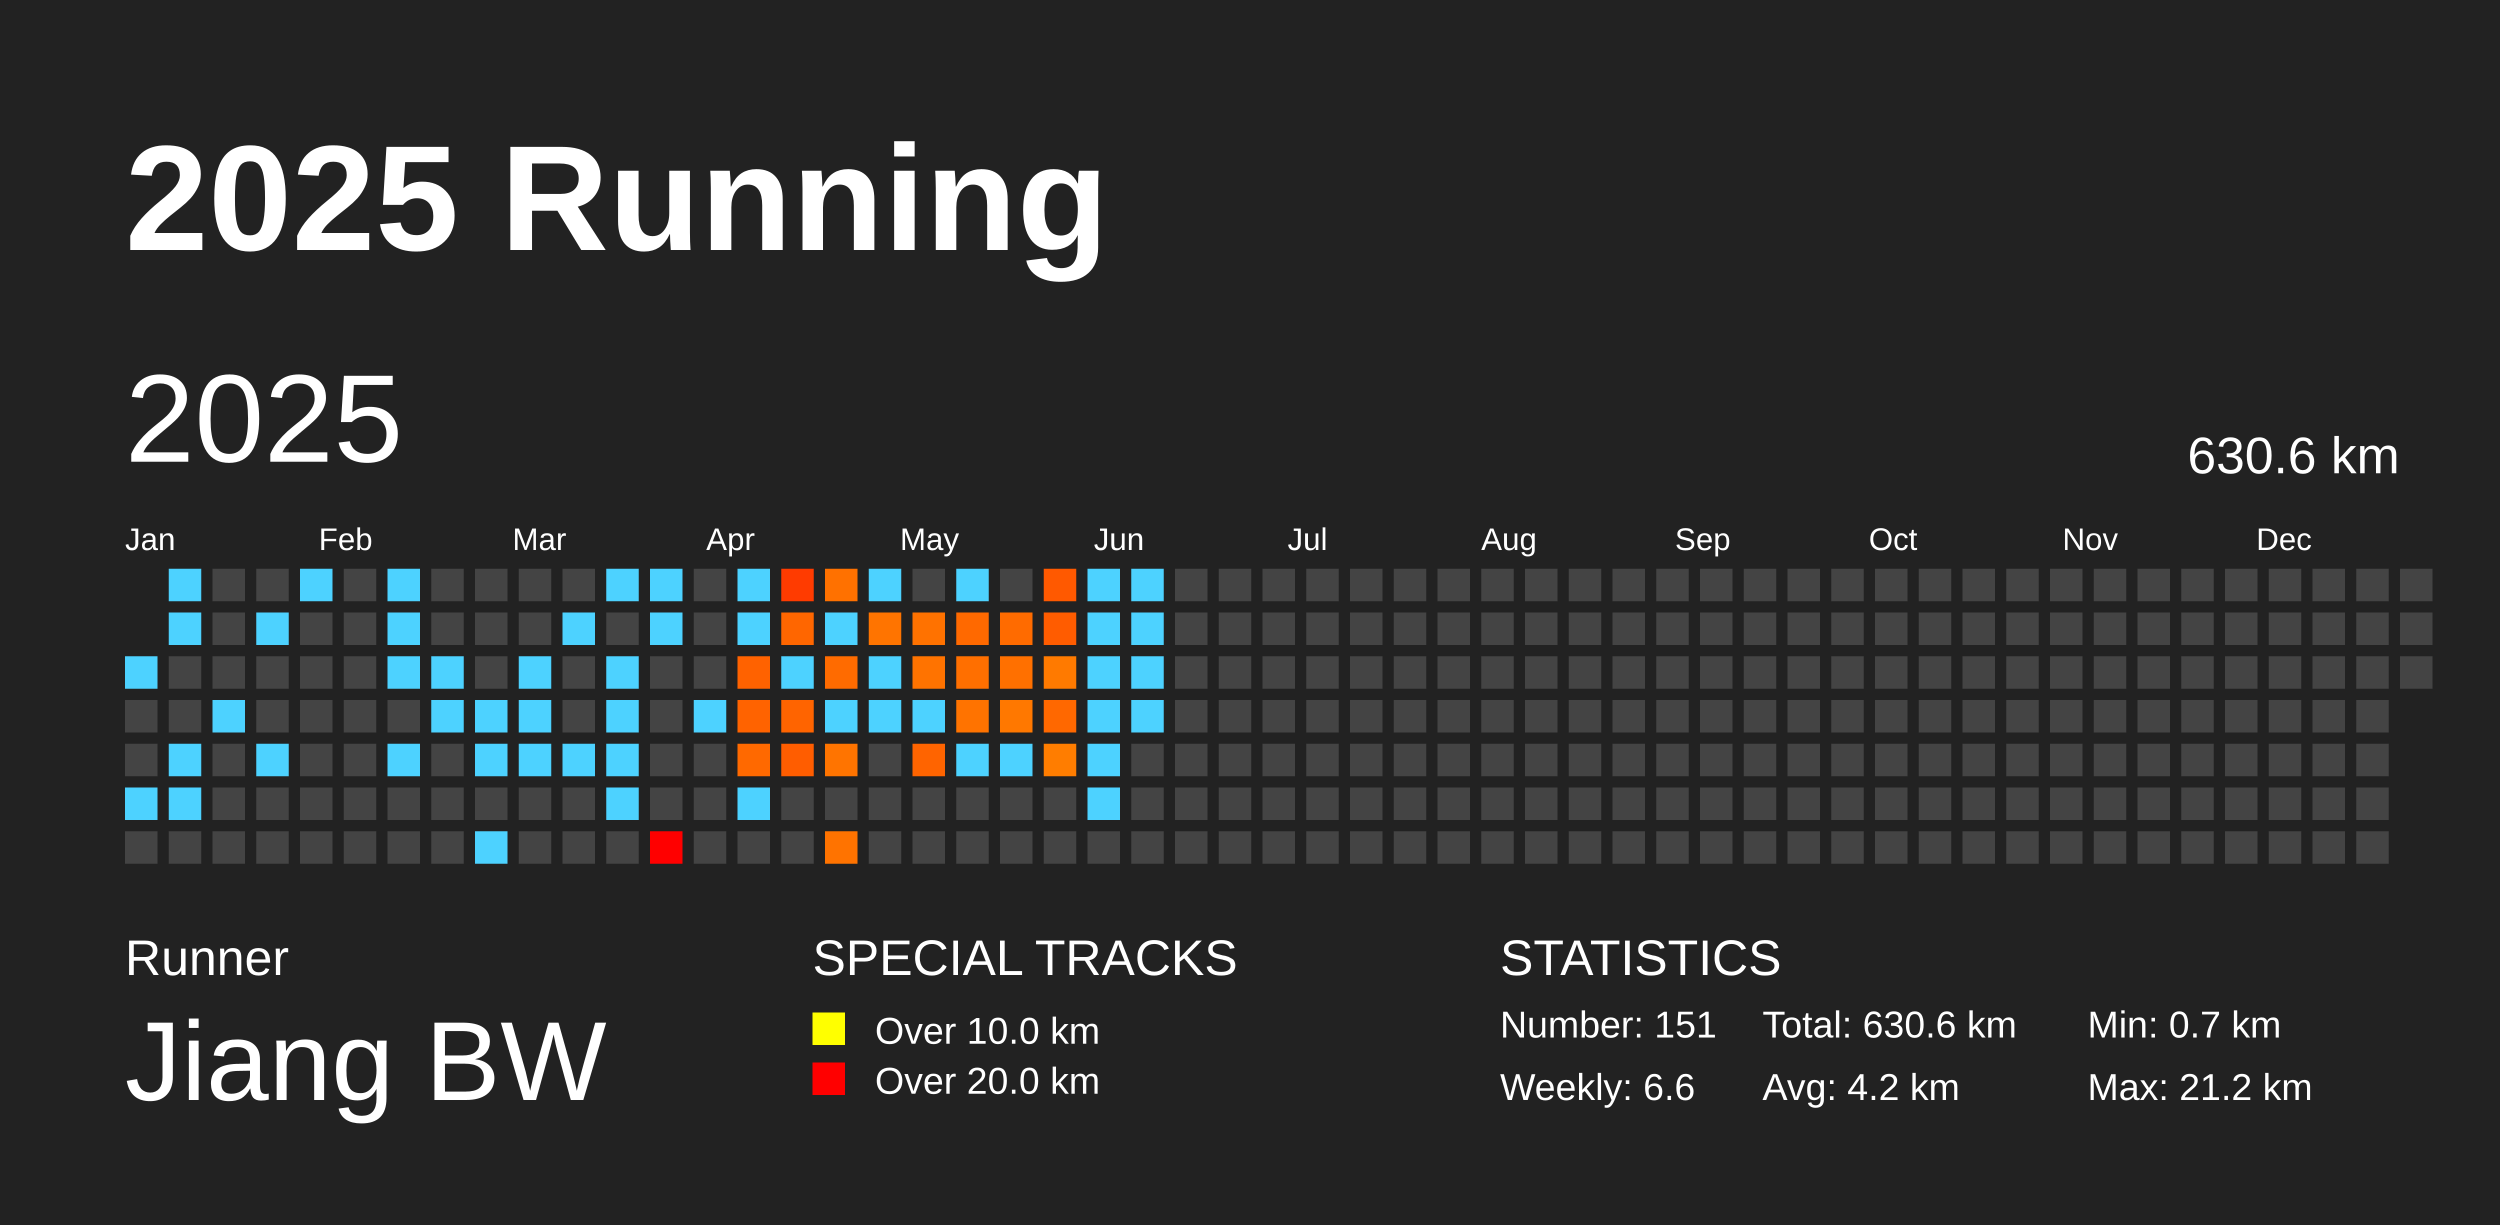
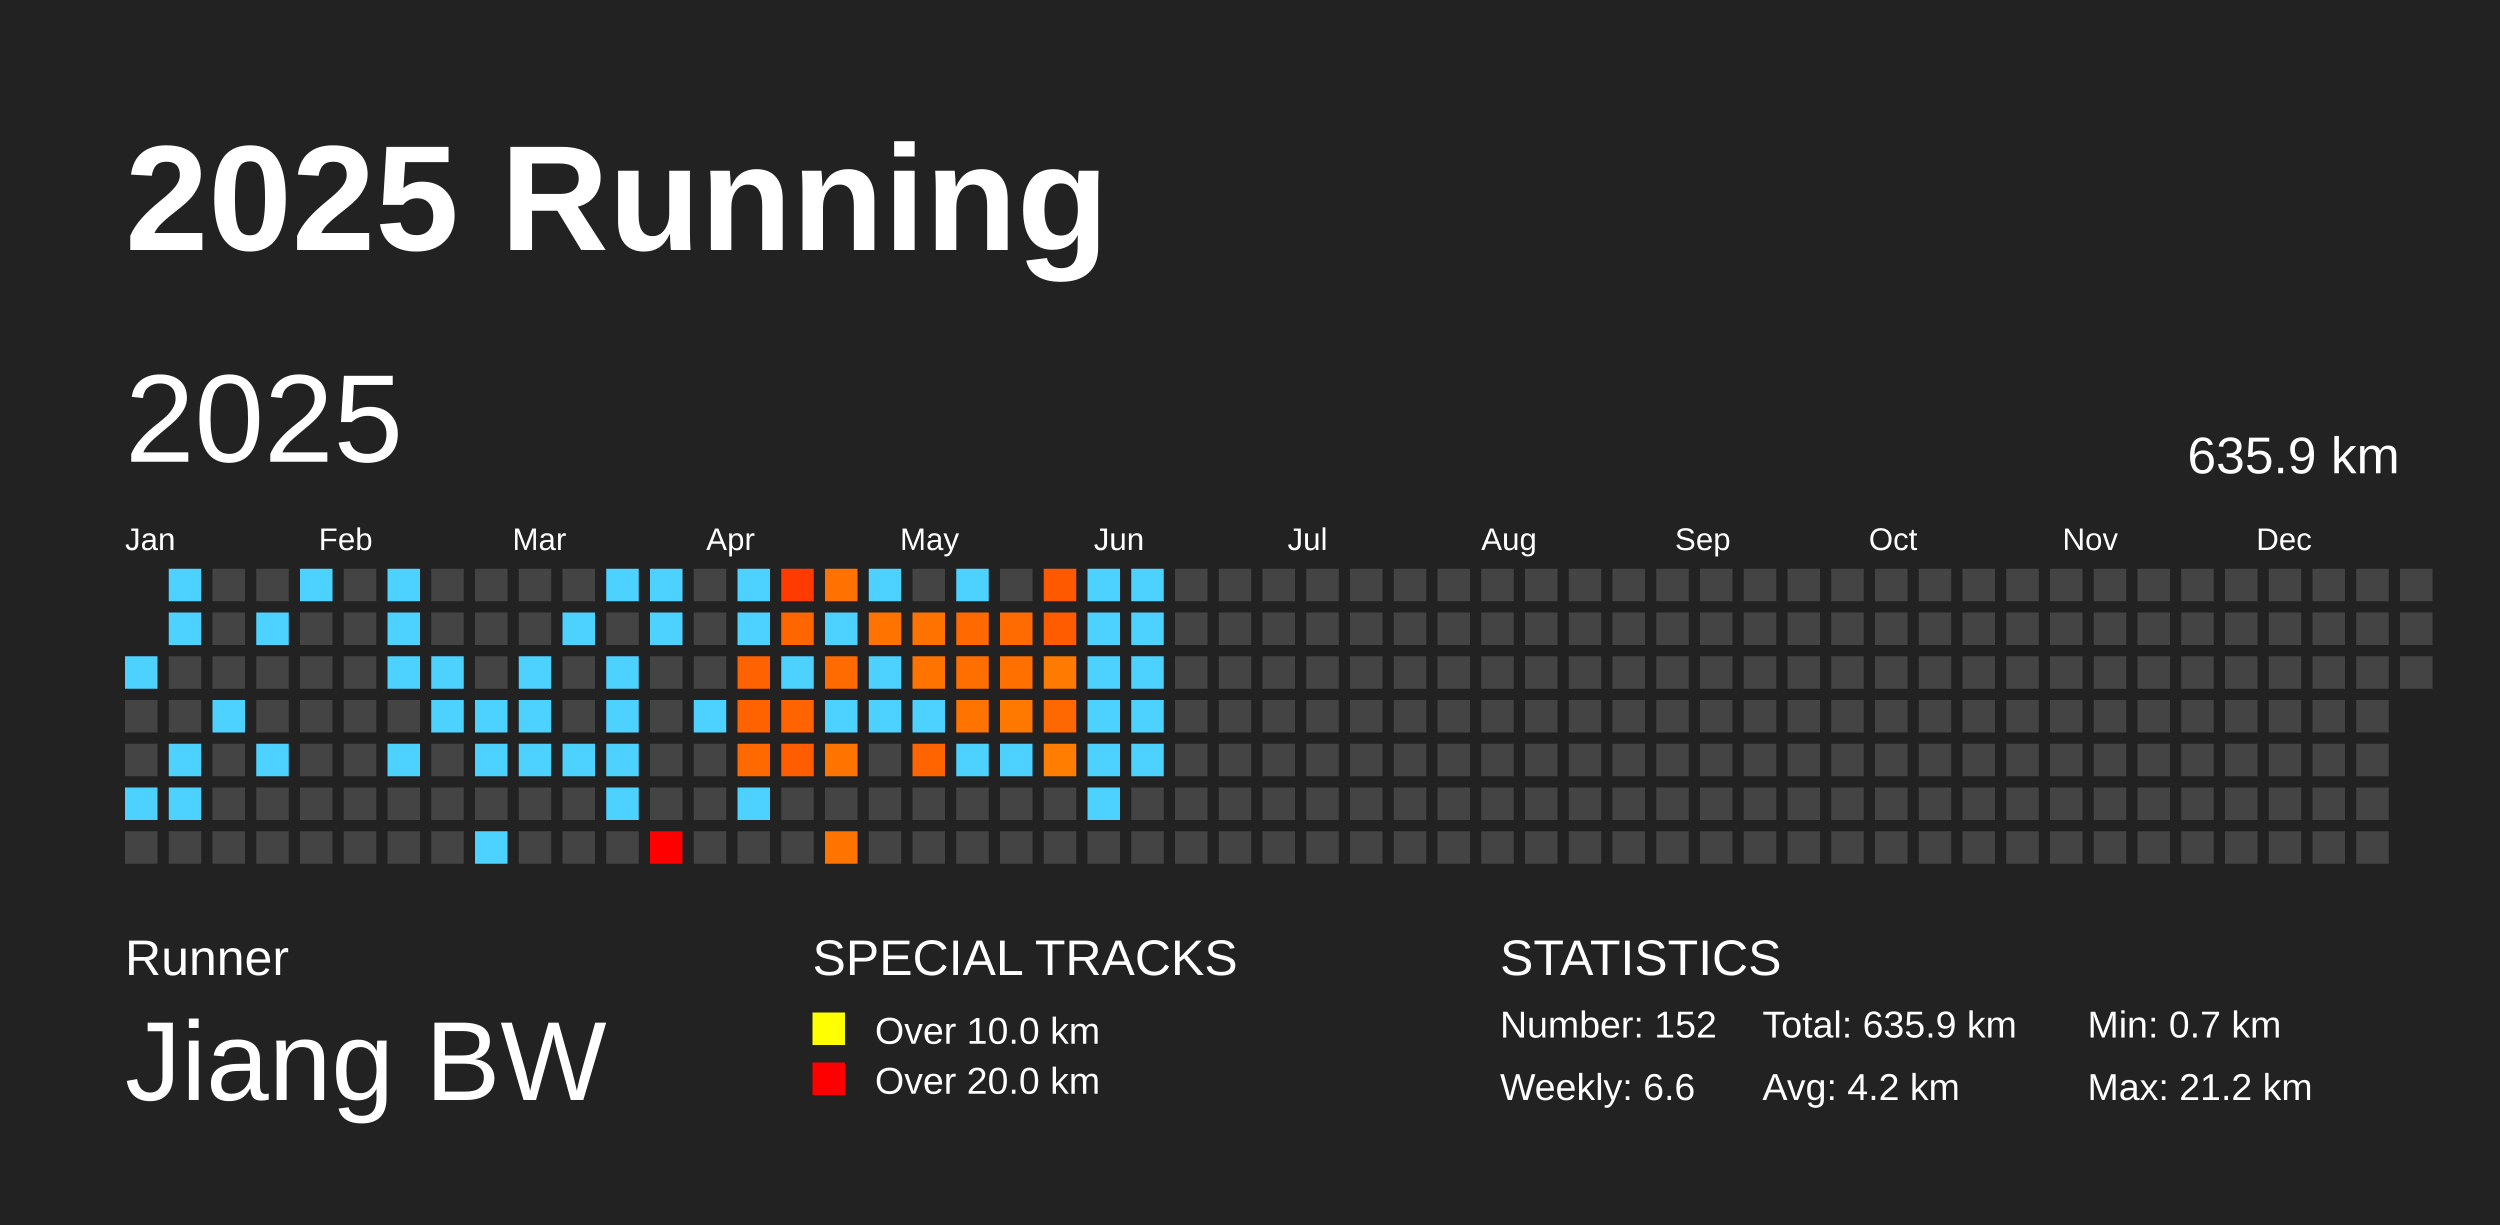
<svg xmlns="http://www.w3.org/2000/svg" baseProfile="full" height="98mm" version="1.1" viewBox="0,0,200,98" width="200mm">
  <defs />
  <rect fill="#222222" height="98" width="200" x="0" y="0" />
  <text fill="#FFFFFF" style="font-size:12px; font-family:Arial; font-weight:bold;" x="10" y="20">2025 Running</text>
  <text fill="#FFFFFF" style="font-size:4px; font-family:Arial" x="10" y="78">Runner</text>
  <text fill="#FFFFFF" style="font-size:9px; font-family:Arial" x="10" y="88">Jiang BW</text>
  <text fill="#FFFFFF" style="font-size:4px; font-family:Arial" x="65" y="78">SPECIAL TRACKS</text>
  <rect fill="yellow" height="2.6" width="2.6" x="65" y="81" />
  <text fill="#FFFFFF" style="font-size:3px; font-family:Arial" x="70" y="83.5">Over 10.0 km</text>
  <rect fill="red" height="2.6" width="2.6" x="65" y="85" />
  <text fill="#FFFFFF" style="font-size:3px; font-family:Arial" x="70" y="87.5">Over 20.0 km</text>
  <text fill="#FFFFFF" style="font-size:4px; font-family:Arial" x="120" y="78">STATISTICS</text>
-   <text fill="#FFFFFF" style="font-size:3px; font-family:Arial" x="120" y="83">Number: 151</text>
+   <text fill="#FFFFFF" style="font-size:3px; font-family:Arial" x="120" y="83">Number: 152</text>
  <text fill="#FFFFFF" style="font-size:3px; font-family:Arial" x="120" y="88">Weekly: 6.6</text>
-   <text fill="#FFFFFF" style="font-size:3px; font-family:Arial" x="141" y="83">Total: 630.6 km</text>
+   <text fill="#FFFFFF" style="font-size:3px; font-family:Arial" x="141" y="83">Total: 635.9 km</text>
  <text fill="#FFFFFF" style="font-size:3px; font-family:Arial" x="141" y="88">Avg: 4.2 km</text>
  <text fill="#FFFFFF" style="font-size:3px; font-family:Arial" x="167" y="83">Min: 0.7 km</text>
  <text fill="#FFFFFF" style="font-size:3px; font-family:Arial" x="167" y="88">Max: 21.2 km</text>
  <text dominant-baseline="hanging" fill="#FFFFFF" style="font-size:10.0px; font-family:Arial;" x="10" y="30">2025</text>
-   <text dominant-baseline="hanging" fill="#FFFFFF" style="font-size:4.125px; font-family:Arial;" x="175" y="35">630.6 km</text>
+   <text dominant-baseline="hanging" fill="#FFFFFF" style="font-size:4.125px; font-family:Arial;" x="175" y="35">635.9 km</text>
  <text fill="#FFFFFF" style="font-size:2.5px; font-family:Arial" x="10.0" y="44">Jan</text>
  <text fill="#FFFFFF" style="font-size:2.5px; font-family:Arial" x="25.5" y="44">Feb</text>
  <text fill="#FFFFFF" style="font-size:2.5px; font-family:Arial" x="41.0" y="44">Mar</text>
  <text fill="#FFFFFF" style="font-size:2.5px; font-family:Arial" x="56.5" y="44">Apr</text>
  <text fill="#FFFFFF" style="font-size:2.5px; font-family:Arial" x="72.0" y="44">May</text>
  <text fill="#FFFFFF" style="font-size:2.5px; font-family:Arial" x="87.5" y="44">Jun</text>
  <text fill="#FFFFFF" style="font-size:2.5px; font-family:Arial" x="103.0" y="44">Jul</text>
  <text fill="#FFFFFF" style="font-size:2.5px; font-family:Arial" x="118.5" y="44">Aug</text>
  <text fill="#FFFFFF" style="font-size:2.5px; font-family:Arial" x="134.0" y="44">Sep</text>
  <text fill="#FFFFFF" style="font-size:2.5px; font-family:Arial" x="149.5" y="44">Oct</text>
  <text fill="#FFFFFF" style="font-size:2.5px; font-family:Arial" x="165.0" y="44">Nov</text>
  <text fill="#FFFFFF" style="font-size:2.5px; font-family:Arial" x="180.5" y="44">Dec</text>
  <rect fill="#4dd2ff" height="2.6" width="2.6" x="10.0" y="52.5" />
  <rect fill="#444444" height="2.6" width="2.6" x="10.0" y="56.0" />
  <rect fill="#444444" height="2.6" width="2.6" x="10.0" y="59.5" />
  <rect fill="#4dd2ff" height="2.6" width="2.6" x="10.0" y="63.0" />
  <rect fill="#444444" height="2.6" width="2.6" x="10.0" y="66.5" />
  <rect fill="#4dd2ff" height="2.6" width="2.6" x="13.5" y="45.5" />
  <rect fill="#4dd2ff" height="2.6" width="2.6" x="13.5" y="49.0" />
  <rect fill="#444444" height="2.6" width="2.6" x="13.5" y="52.5" />
  <rect fill="#444444" height="2.6" width="2.6" x="13.5" y="56.0" />
  <rect fill="#4dd2ff" height="2.6" width="2.6" x="13.5" y="59.5" />
  <rect fill="#4dd2ff" height="2.6" width="2.6" x="13.5" y="63.0" />
  <rect fill="#444444" height="2.6" width="2.6" x="13.5" y="66.5" />
  <rect fill="#444444" height="2.6" width="2.6" x="17.0" y="45.5" />
  <rect fill="#444444" height="2.6" width="2.6" x="17.0" y="49.0" />
  <rect fill="#444444" height="2.6" width="2.6" x="17.0" y="52.5" />
  <rect fill="#4dd2ff" height="2.6" width="2.6" x="17.0" y="56.0" />
  <rect fill="#444444" height="2.6" width="2.6" x="17.0" y="59.5" />
  <rect fill="#444444" height="2.6" width="2.6" x="17.0" y="63.0" />
  <rect fill="#444444" height="2.6" width="2.6" x="17.0" y="66.5" />
  <rect fill="#444444" height="2.6" width="2.6" x="20.5" y="45.5" />
  <rect fill="#4dd2ff" height="2.6" width="2.6" x="20.5" y="49.0" />
  <rect fill="#444444" height="2.6" width="2.6" x="20.5" y="52.5" />
  <rect fill="#444444" height="2.6" width="2.6" x="20.5" y="56.0" />
  <rect fill="#4dd2ff" height="2.6" width="2.6" x="20.5" y="59.5" />
  <rect fill="#444444" height="2.6" width="2.6" x="20.5" y="63.0" />
  <rect fill="#444444" height="2.6" width="2.6" x="20.5" y="66.5" />
  <rect fill="#4dd2ff" height="2.6" width="2.6" x="24.0" y="45.5" />
  <rect fill="#444444" height="2.6" width="2.6" x="24.0" y="49.0" />
  <rect fill="#444444" height="2.6" width="2.6" x="24.0" y="52.5" />
  <rect fill="#444444" height="2.6" width="2.6" x="24.0" y="56.0" />
  <rect fill="#444444" height="2.6" width="2.6" x="24.0" y="59.5" />
  <rect fill="#444444" height="2.6" width="2.6" x="24.0" y="63.0" />
  <rect fill="#444444" height="2.6" width="2.6" x="24.0" y="66.5" />
  <rect fill="#444444" height="2.6" width="2.6" x="27.5" y="45.5" />
  <rect fill="#444444" height="2.6" width="2.6" x="27.5" y="49.0" />
  <rect fill="#444444" height="2.6" width="2.6" x="27.5" y="52.5" />
  <rect fill="#444444" height="2.6" width="2.6" x="27.5" y="56.0" />
  <rect fill="#444444" height="2.6" width="2.6" x="27.5" y="59.5" />
  <rect fill="#444444" height="2.6" width="2.6" x="27.5" y="63.0" />
  <rect fill="#444444" height="2.6" width="2.6" x="27.5" y="66.5" />
  <rect fill="#4dd2ff" height="2.6" width="2.6" x="31.0" y="45.5" />
  <rect fill="#4dd2ff" height="2.6" width="2.6" x="31.0" y="49.0" />
  <rect fill="#4dd2ff" height="2.6" width="2.6" x="31.0" y="52.5" />
  <rect fill="#444444" height="2.6" width="2.6" x="31.0" y="56.0" />
  <rect fill="#4dd2ff" height="2.6" width="2.6" x="31.0" y="59.5" />
  <rect fill="#444444" height="2.6" width="2.6" x="31.0" y="63.0" />
  <rect fill="#444444" height="2.6" width="2.6" x="31.0" y="66.5" />
  <rect fill="#444444" height="2.6" width="2.6" x="34.5" y="45.5" />
  <rect fill="#444444" height="2.6" width="2.6" x="34.5" y="49.0" />
  <rect fill="#4dd2ff" height="2.6" width="2.6" x="34.5" y="52.5" />
  <rect fill="#4dd2ff" height="2.6" width="2.6" x="34.5" y="56.0" />
  <rect fill="#444444" height="2.6" width="2.6" x="34.5" y="59.5" />
  <rect fill="#444444" height="2.6" width="2.6" x="34.5" y="63.0" />
  <rect fill="#444444" height="2.6" width="2.6" x="34.5" y="66.5" />
  <rect fill="#444444" height="2.6" width="2.6" x="38.0" y="45.5" />
  <rect fill="#444444" height="2.6" width="2.6" x="38.0" y="49.0" />
  <rect fill="#444444" height="2.6" width="2.6" x="38.0" y="52.5" />
  <rect fill="#4dd2ff" height="2.6" width="2.6" x="38.0" y="56.0" />
  <rect fill="#4dd2ff" height="2.6" width="2.6" x="38.0" y="59.5" />
  <rect fill="#444444" height="2.6" width="2.6" x="38.0" y="63.0" />
  <rect fill="#4dd2ff" height="2.6" width="2.6" x="38.0" y="66.5" />
  <rect fill="#444444" height="2.6" width="2.6" x="41.5" y="45.5" />
  <rect fill="#444444" height="2.6" width="2.6" x="41.5" y="49.0" />
  <rect fill="#4dd2ff" height="2.6" width="2.6" x="41.5" y="52.5" />
  <rect fill="#4dd2ff" height="2.6" width="2.6" x="41.5" y="56.0" />
  <rect fill="#4dd2ff" height="2.6" width="2.6" x="41.5" y="59.5" />
  <rect fill="#444444" height="2.6" width="2.6" x="41.5" y="63.0" />
  <rect fill="#444444" height="2.6" width="2.6" x="41.5" y="66.5" />
  <rect fill="#444444" height="2.6" width="2.6" x="45.0" y="45.5" />
  <rect fill="#4dd2ff" height="2.6" width="2.6" x="45.0" y="49.0" />
  <rect fill="#444444" height="2.6" width="2.6" x="45.0" y="52.5" />
  <rect fill="#444444" height="2.6" width="2.6" x="45.0" y="56.0" />
  <rect fill="#4dd2ff" height="2.6" width="2.6" x="45.0" y="59.5" />
  <rect fill="#444444" height="2.6" width="2.6" x="45.0" y="63.0" />
  <rect fill="#444444" height="2.6" width="2.6" x="45.0" y="66.5" />
  <rect fill="#4dd2ff" height="2.6" width="2.6" x="48.5" y="45.5" />
  <rect fill="#444444" height="2.6" width="2.6" x="48.5" y="49.0" />
  <rect fill="#4dd2ff" height="2.6" width="2.6" x="48.5" y="52.5" />
  <rect fill="#4dd2ff" height="2.6" width="2.6" x="48.5" y="56.0" />
  <rect fill="#4dd2ff" height="2.6" width="2.6" x="48.5" y="59.5" />
  <rect fill="#4dd2ff" height="2.6" width="2.6" x="48.5" y="63.0" />
  <rect fill="#444444" height="2.6" width="2.6" x="48.5" y="66.5" />
  <rect fill="#4dd2ff" height="2.6" width="2.6" x="52.0" y="45.5" />
  <rect fill="#4dd2ff" height="2.6" width="2.6" x="52.0" y="49.0" />
  <rect fill="#444444" height="2.6" width="2.6" x="52.0" y="52.5" />
  <rect fill="#444444" height="2.6" width="2.6" x="52.0" y="56.0" />
  <rect fill="#444444" height="2.6" width="2.6" x="52.0" y="59.5" />
  <rect fill="#444444" height="2.6" width="2.6" x="52.0" y="63.0" />
  <rect fill="red" height="2.6" width="2.6" x="52.0" y="66.5" />
  <rect fill="#444444" height="2.6" width="2.6" x="55.5" y="45.5" />
  <rect fill="#444444" height="2.6" width="2.6" x="55.5" y="49.0" />
  <rect fill="#444444" height="2.6" width="2.6" x="55.5" y="52.5" />
  <rect fill="#4dd2ff" height="2.6" width="2.6" x="55.5" y="56.0" />
  <rect fill="#444444" height="2.6" width="2.6" x="55.5" y="59.5" />
  <rect fill="#444444" height="2.6" width="2.6" x="55.5" y="63.0" />
  <rect fill="#444444" height="2.6" width="2.6" x="55.5" y="66.5" />
  <rect fill="#4dd2ff" height="2.6" width="2.6" x="59.0" y="45.5" />
  <rect fill="#4dd2ff" height="2.6" width="2.6" x="59.0" y="49.0" />
  <rect fill="#ff6200" height="2.6" width="2.6" x="59.0" y="52.5" />
  <rect fill="#ff6300" height="2.6" width="2.6" x="59.0" y="56.0" />
  <rect fill="#ff6900" height="2.6" width="2.6" x="59.0" y="59.5" />
  <rect fill="#4dd2ff" height="2.6" width="2.6" x="59.0" y="63.0" />
  <rect fill="#444444" height="2.6" width="2.6" x="59.0" y="66.5" />
  <rect fill="#ff3b00" height="2.6" width="2.6" x="62.5" y="45.5" />
  <rect fill="#ff6600" height="2.6" width="2.6" x="62.5" y="49.0" />
  <rect fill="#4dd2ff" height="2.6" width="2.6" x="62.5" y="52.5" />
  <rect fill="#ff6400" height="2.6" width="2.6" x="62.5" y="56.0" />
  <rect fill="#ff5d00" height="2.6" width="2.6" x="62.5" y="59.5" />
  <rect fill="#444444" height="2.6" width="2.6" x="62.5" y="63.0" />
  <rect fill="#444444" height="2.6" width="2.6" x="62.5" y="66.5" />
  <rect fill="#ff7100" height="2.6" width="2.6" x="66.0" y="45.5" />
  <rect fill="#4dd2ff" height="2.6" width="2.6" x="66.0" y="49.0" />
  <rect fill="#ff6b00" height="2.6" width="2.6" x="66.0" y="52.5" />
  <rect fill="#4dd2ff" height="2.6" width="2.6" x="66.0" y="56.0" />
  <rect fill="#ff7400" height="2.6" width="2.6" x="66.0" y="59.5" />
  <rect fill="#444444" height="2.6" width="2.6" x="66.0" y="63.0" />
  <rect fill="#ff7300" height="2.6" width="2.6" x="66.0" y="66.5" />
  <rect fill="#4dd2ff" height="2.6" width="2.6" x="69.5" y="45.5" />
  <rect fill="#ff7400" height="2.6" width="2.6" x="69.5" y="49.0" />
  <rect fill="#4dd2ff" height="2.6" width="2.6" x="69.5" y="52.5" />
  <rect fill="#4dd2ff" height="2.6" width="2.6" x="69.5" y="56.0" />
  <rect fill="#444444" height="2.6" width="2.6" x="69.5" y="59.5" />
  <rect fill="#444444" height="2.6" width="2.6" x="69.5" y="63.0" />
  <rect fill="#444444" height="2.6" width="2.6" x="69.5" y="66.5" />
  <rect fill="#444444" height="2.6" width="2.6" x="73.0" y="45.5" />
  <rect fill="#ff7200" height="2.6" width="2.6" x="73.0" y="49.0" />
  <rect fill="#ff7300" height="2.6" width="2.6" x="73.0" y="52.5" />
  <rect fill="#4dd2ff" height="2.6" width="2.6" x="73.0" y="56.0" />
  <rect fill="#ff6400" height="2.6" width="2.6" x="73.0" y="59.5" />
  <rect fill="#444444" height="2.6" width="2.6" x="73.0" y="63.0" />
  <rect fill="#444444" height="2.6" width="2.6" x="73.0" y="66.5" />
  <rect fill="#4dd2ff" height="2.6" width="2.6" x="76.5" y="45.5" />
  <rect fill="#ff6900" height="2.6" width="2.6" x="76.5" y="49.0" />
  <rect fill="#ff6f00" height="2.6" width="2.6" x="76.5" y="52.5" />
  <rect fill="#ff7300" height="2.6" width="2.6" x="76.5" y="56.0" />
  <rect fill="#4dd2ff" height="2.6" width="2.6" x="76.5" y="59.5" />
  <rect fill="#444444" height="2.6" width="2.6" x="76.5" y="63.0" />
  <rect fill="#444444" height="2.6" width="2.6" x="76.5" y="66.5" />
  <rect fill="#444444" height="2.6" width="2.6" x="80.0" y="45.5" />
  <rect fill="#ff6b00" height="2.6" width="2.6" x="80.0" y="49.0" />
  <rect fill="#ff7000" height="2.6" width="2.6" x="80.0" y="52.5" />
  <rect fill="#ff7800" height="2.6" width="2.6" x="80.0" y="56.0" />
  <rect fill="#4dd2ff" height="2.6" width="2.6" x="80.0" y="59.5" />
  <rect fill="#444444" height="2.6" width="2.6" x="80.0" y="63.0" />
  <rect fill="#444444" height="2.6" width="2.6" x="80.0" y="66.5" />
  <rect fill="#ff5900" height="2.6" width="2.6" x="83.5" y="45.5" />
  <rect fill="#ff5c00" height="2.6" width="2.6" x="83.5" y="49.0" />
  <rect fill="#ff7a00" height="2.6" width="2.6" x="83.5" y="52.5" />
  <rect fill="#ff6800" height="2.6" width="2.6" x="83.5" y="56.0" />
  <rect fill="#ff7d00" height="2.6" width="2.6" x="83.5" y="59.5" />
  <rect fill="#444444" height="2.6" width="2.6" x="83.5" y="63.0" />
  <rect fill="#444444" height="2.6" width="2.6" x="83.5" y="66.5" />
  <rect fill="#4dd2ff" height="2.6" width="2.6" x="87.0" y="45.5" />
  <rect fill="#4dd2ff" height="2.6" width="2.6" x="87.0" y="49.0" />
  <rect fill="#4dd2ff" height="2.6" width="2.6" x="87.0" y="52.5" />
  <rect fill="#4dd2ff" height="2.6" width="2.6" x="87.0" y="56.0" />
  <rect fill="#4dd2ff" height="2.6" width="2.6" x="87.0" y="59.5" />
  <rect fill="#4dd2ff" height="2.6" width="2.6" x="87.0" y="63.0" />
  <rect fill="#444444" height="2.6" width="2.6" x="87.0" y="66.5" />
  <rect fill="#4dd2ff" height="2.6" width="2.6" x="90.5" y="45.5" />
  <rect fill="#4dd2ff" height="2.6" width="2.6" x="90.5" y="49.0" />
  <rect fill="#4dd2ff" height="2.6" width="2.6" x="90.5" y="52.5" />
  <rect fill="#4dd2ff" height="2.6" width="2.6" x="90.5" y="56.0" />
-   <rect fill="#444444" height="2.6" width="2.6" x="90.5" y="59.5" />
+   <rect fill="#4dd2ff" height="2.6" width="2.6" x="90.5" y="59.5" />
  <rect fill="#444444" height="2.6" width="2.6" x="90.5" y="63.0" />
  <rect fill="#444444" height="2.6" width="2.6" x="90.5" y="66.5" />
  <rect fill="#444444" height="2.6" width="2.6" x="94.0" y="45.5" />
  <rect fill="#444444" height="2.6" width="2.6" x="94.0" y="49.0" />
  <rect fill="#444444" height="2.6" width="2.6" x="94.0" y="52.5" />
  <rect fill="#444444" height="2.6" width="2.6" x="94.0" y="56.0" />
  <rect fill="#444444" height="2.6" width="2.6" x="94.0" y="59.5" />
  <rect fill="#444444" height="2.6" width="2.6" x="94.0" y="63.0" />
  <rect fill="#444444" height="2.6" width="2.6" x="94.0" y="66.5" />
  <rect fill="#444444" height="2.6" width="2.6" x="97.5" y="45.5" />
  <rect fill="#444444" height="2.6" width="2.6" x="97.5" y="49.0" />
  <rect fill="#444444" height="2.6" width="2.6" x="97.5" y="52.5" />
  <rect fill="#444444" height="2.6" width="2.6" x="97.5" y="56.0" />
  <rect fill="#444444" height="2.6" width="2.6" x="97.5" y="59.5" />
  <rect fill="#444444" height="2.6" width="2.6" x="97.5" y="63.0" />
  <rect fill="#444444" height="2.6" width="2.6" x="97.5" y="66.5" />
  <rect fill="#444444" height="2.6" width="2.6" x="101.0" y="45.5" />
  <rect fill="#444444" height="2.6" width="2.6" x="101.0" y="49.0" />
  <rect fill="#444444" height="2.6" width="2.6" x="101.0" y="52.5" />
  <rect fill="#444444" height="2.6" width="2.6" x="101.0" y="56.0" />
  <rect fill="#444444" height="2.6" width="2.6" x="101.0" y="59.5" />
  <rect fill="#444444" height="2.6" width="2.6" x="101.0" y="63.0" />
  <rect fill="#444444" height="2.6" width="2.6" x="101.0" y="66.5" />
  <rect fill="#444444" height="2.6" width="2.6" x="104.5" y="45.5" />
  <rect fill="#444444" height="2.6" width="2.6" x="104.5" y="49.0" />
  <rect fill="#444444" height="2.6" width="2.6" x="104.5" y="52.5" />
  <rect fill="#444444" height="2.6" width="2.6" x="104.5" y="56.0" />
  <rect fill="#444444" height="2.6" width="2.6" x="104.5" y="59.5" />
  <rect fill="#444444" height="2.6" width="2.6" x="104.5" y="63.0" />
  <rect fill="#444444" height="2.6" width="2.6" x="104.5" y="66.5" />
  <rect fill="#444444" height="2.6" width="2.6" x="108.0" y="45.5" />
  <rect fill="#444444" height="2.6" width="2.6" x="108.0" y="49.0" />
  <rect fill="#444444" height="2.6" width="2.6" x="108.0" y="52.5" />
  <rect fill="#444444" height="2.6" width="2.6" x="108.0" y="56.0" />
  <rect fill="#444444" height="2.6" width="2.6" x="108.0" y="59.5" />
  <rect fill="#444444" height="2.6" width="2.6" x="108.0" y="63.0" />
  <rect fill="#444444" height="2.6" width="2.6" x="108.0" y="66.5" />
  <rect fill="#444444" height="2.6" width="2.6" x="111.5" y="45.5" />
  <rect fill="#444444" height="2.6" width="2.6" x="111.5" y="49.0" />
  <rect fill="#444444" height="2.6" width="2.6" x="111.5" y="52.5" />
  <rect fill="#444444" height="2.6" width="2.6" x="111.5" y="56.0" />
  <rect fill="#444444" height="2.6" width="2.6" x="111.5" y="59.5" />
  <rect fill="#444444" height="2.6" width="2.6" x="111.5" y="63.0" />
  <rect fill="#444444" height="2.6" width="2.6" x="111.5" y="66.5" />
  <rect fill="#444444" height="2.6" width="2.6" x="115.0" y="45.5" />
  <rect fill="#444444" height="2.6" width="2.6" x="115.0" y="49.0" />
  <rect fill="#444444" height="2.6" width="2.6" x="115.0" y="52.5" />
  <rect fill="#444444" height="2.6" width="2.6" x="115.0" y="56.0" />
  <rect fill="#444444" height="2.6" width="2.6" x="115.0" y="59.5" />
  <rect fill="#444444" height="2.6" width="2.6" x="115.0" y="63.0" />
  <rect fill="#444444" height="2.6" width="2.6" x="115.0" y="66.5" />
  <rect fill="#444444" height="2.6" width="2.6" x="118.5" y="45.5" />
  <rect fill="#444444" height="2.6" width="2.6" x="118.5" y="49.0" />
  <rect fill="#444444" height="2.6" width="2.6" x="118.5" y="52.5" />
  <rect fill="#444444" height="2.6" width="2.6" x="118.5" y="56.0" />
  <rect fill="#444444" height="2.6" width="2.6" x="118.5" y="59.5" />
  <rect fill="#444444" height="2.6" width="2.6" x="118.5" y="63.0" />
  <rect fill="#444444" height="2.6" width="2.6" x="118.5" y="66.5" />
  <rect fill="#444444" height="2.6" width="2.6" x="122.0" y="45.5" />
  <rect fill="#444444" height="2.6" width="2.6" x="122.0" y="49.0" />
  <rect fill="#444444" height="2.6" width="2.6" x="122.0" y="52.5" />
  <rect fill="#444444" height="2.6" width="2.6" x="122.0" y="56.0" />
  <rect fill="#444444" height="2.6" width="2.6" x="122.0" y="59.5" />
  <rect fill="#444444" height="2.6" width="2.6" x="122.0" y="63.0" />
  <rect fill="#444444" height="2.6" width="2.6" x="122.0" y="66.5" />
  <rect fill="#444444" height="2.6" width="2.6" x="125.5" y="45.5" />
  <rect fill="#444444" height="2.6" width="2.6" x="125.5" y="49.0" />
  <rect fill="#444444" height="2.6" width="2.6" x="125.5" y="52.5" />
  <rect fill="#444444" height="2.6" width="2.6" x="125.5" y="56.0" />
  <rect fill="#444444" height="2.6" width="2.6" x="125.5" y="59.5" />
  <rect fill="#444444" height="2.6" width="2.6" x="125.5" y="63.0" />
  <rect fill="#444444" height="2.6" width="2.6" x="125.5" y="66.5" />
  <rect fill="#444444" height="2.6" width="2.6" x="129.0" y="45.5" />
  <rect fill="#444444" height="2.6" width="2.6" x="129.0" y="49.0" />
  <rect fill="#444444" height="2.6" width="2.6" x="129.0" y="52.5" />
  <rect fill="#444444" height="2.6" width="2.6" x="129.0" y="56.0" />
  <rect fill="#444444" height="2.6" width="2.6" x="129.0" y="59.5" />
  <rect fill="#444444" height="2.6" width="2.6" x="129.0" y="63.0" />
  <rect fill="#444444" height="2.6" width="2.6" x="129.0" y="66.5" />
  <rect fill="#444444" height="2.6" width="2.6" x="132.5" y="45.5" />
  <rect fill="#444444" height="2.6" width="2.6" x="132.5" y="49.0" />
  <rect fill="#444444" height="2.6" width="2.6" x="132.5" y="52.5" />
  <rect fill="#444444" height="2.6" width="2.6" x="132.5" y="56.0" />
  <rect fill="#444444" height="2.6" width="2.6" x="132.5" y="59.5" />
  <rect fill="#444444" height="2.6" width="2.6" x="132.5" y="63.0" />
  <rect fill="#444444" height="2.6" width="2.6" x="132.5" y="66.5" />
  <rect fill="#444444" height="2.6" width="2.6" x="136.0" y="45.5" />
  <rect fill="#444444" height="2.6" width="2.6" x="136.0" y="49.0" />
  <rect fill="#444444" height="2.6" width="2.6" x="136.0" y="52.5" />
  <rect fill="#444444" height="2.6" width="2.6" x="136.0" y="56.0" />
  <rect fill="#444444" height="2.6" width="2.6" x="136.0" y="59.5" />
  <rect fill="#444444" height="2.6" width="2.6" x="136.0" y="63.0" />
  <rect fill="#444444" height="2.6" width="2.6" x="136.0" y="66.5" />
  <rect fill="#444444" height="2.6" width="2.6" x="139.5" y="45.5" />
  <rect fill="#444444" height="2.6" width="2.6" x="139.5" y="49.0" />
  <rect fill="#444444" height="2.6" width="2.6" x="139.5" y="52.5" />
  <rect fill="#444444" height="2.6" width="2.6" x="139.5" y="56.0" />
  <rect fill="#444444" height="2.6" width="2.6" x="139.5" y="59.5" />
  <rect fill="#444444" height="2.6" width="2.6" x="139.5" y="63.0" />
  <rect fill="#444444" height="2.6" width="2.6" x="139.5" y="66.5" />
  <rect fill="#444444" height="2.6" width="2.6" x="143.0" y="45.5" />
  <rect fill="#444444" height="2.6" width="2.6" x="143.0" y="49.0" />
  <rect fill="#444444" height="2.6" width="2.6" x="143.0" y="52.5" />
  <rect fill="#444444" height="2.6" width="2.6" x="143.0" y="56.0" />
  <rect fill="#444444" height="2.6" width="2.6" x="143.0" y="59.5" />
  <rect fill="#444444" height="2.6" width="2.6" x="143.0" y="63.0" />
  <rect fill="#444444" height="2.6" width="2.6" x="143.0" y="66.5" />
  <rect fill="#444444" height="2.6" width="2.6" x="146.5" y="45.5" />
  <rect fill="#444444" height="2.6" width="2.6" x="146.5" y="49.0" />
  <rect fill="#444444" height="2.6" width="2.6" x="146.5" y="52.5" />
  <rect fill="#444444" height="2.6" width="2.6" x="146.5" y="56.0" />
  <rect fill="#444444" height="2.6" width="2.6" x="146.5" y="59.5" />
  <rect fill="#444444" height="2.6" width="2.6" x="146.5" y="63.0" />
  <rect fill="#444444" height="2.6" width="2.6" x="146.5" y="66.5" />
  <rect fill="#444444" height="2.6" width="2.6" x="150.0" y="45.5" />
  <rect fill="#444444" height="2.6" width="2.6" x="150.0" y="49.0" />
  <rect fill="#444444" height="2.6" width="2.6" x="150.0" y="52.5" />
  <rect fill="#444444" height="2.6" width="2.6" x="150.0" y="56.0" />
  <rect fill="#444444" height="2.6" width="2.6" x="150.0" y="59.5" />
  <rect fill="#444444" height="2.6" width="2.6" x="150.0" y="63.0" />
  <rect fill="#444444" height="2.6" width="2.6" x="150.0" y="66.5" />
  <rect fill="#444444" height="2.6" width="2.6" x="153.5" y="45.5" />
  <rect fill="#444444" height="2.6" width="2.6" x="153.5" y="49.0" />
  <rect fill="#444444" height="2.6" width="2.6" x="153.5" y="52.5" />
  <rect fill="#444444" height="2.6" width="2.6" x="153.5" y="56.0" />
  <rect fill="#444444" height="2.6" width="2.6" x="153.5" y="59.5" />
  <rect fill="#444444" height="2.6" width="2.6" x="153.5" y="63.0" />
  <rect fill="#444444" height="2.6" width="2.6" x="153.5" y="66.5" />
  <rect fill="#444444" height="2.6" width="2.6" x="157.0" y="45.5" />
  <rect fill="#444444" height="2.6" width="2.6" x="157.0" y="49.0" />
  <rect fill="#444444" height="2.6" width="2.6" x="157.0" y="52.5" />
  <rect fill="#444444" height="2.6" width="2.6" x="157.0" y="56.0" />
  <rect fill="#444444" height="2.6" width="2.6" x="157.0" y="59.5" />
  <rect fill="#444444" height="2.6" width="2.6" x="157.0" y="63.0" />
  <rect fill="#444444" height="2.6" width="2.6" x="157.0" y="66.5" />
  <rect fill="#444444" height="2.6" width="2.6" x="160.5" y="45.5" />
  <rect fill="#444444" height="2.6" width="2.6" x="160.5" y="49.0" />
  <rect fill="#444444" height="2.6" width="2.6" x="160.5" y="52.5" />
  <rect fill="#444444" height="2.6" width="2.6" x="160.5" y="56.0" />
  <rect fill="#444444" height="2.6" width="2.6" x="160.5" y="59.5" />
  <rect fill="#444444" height="2.6" width="2.6" x="160.5" y="63.0" />
  <rect fill="#444444" height="2.6" width="2.6" x="160.5" y="66.5" />
  <rect fill="#444444" height="2.6" width="2.6" x="164.0" y="45.5" />
  <rect fill="#444444" height="2.6" width="2.6" x="164.0" y="49.0" />
  <rect fill="#444444" height="2.6" width="2.6" x="164.0" y="52.5" />
  <rect fill="#444444" height="2.6" width="2.6" x="164.0" y="56.0" />
  <rect fill="#444444" height="2.6" width="2.6" x="164.0" y="59.5" />
  <rect fill="#444444" height="2.6" width="2.6" x="164.0" y="63.0" />
  <rect fill="#444444" height="2.6" width="2.6" x="164.0" y="66.5" />
  <rect fill="#444444" height="2.6" width="2.6" x="167.5" y="45.5" />
  <rect fill="#444444" height="2.6" width="2.6" x="167.5" y="49.0" />
  <rect fill="#444444" height="2.6" width="2.6" x="167.5" y="52.5" />
  <rect fill="#444444" height="2.6" width="2.6" x="167.5" y="56.0" />
  <rect fill="#444444" height="2.6" width="2.6" x="167.5" y="59.5" />
  <rect fill="#444444" height="2.6" width="2.6" x="167.5" y="63.0" />
  <rect fill="#444444" height="2.6" width="2.6" x="167.5" y="66.5" />
  <rect fill="#444444" height="2.6" width="2.6" x="171.0" y="45.5" />
  <rect fill="#444444" height="2.6" width="2.6" x="171.0" y="49.0" />
  <rect fill="#444444" height="2.6" width="2.6" x="171.0" y="52.5" />
  <rect fill="#444444" height="2.6" width="2.6" x="171.0" y="56.0" />
  <rect fill="#444444" height="2.6" width="2.6" x="171.0" y="59.5" />
  <rect fill="#444444" height="2.6" width="2.6" x="171.0" y="63.0" />
  <rect fill="#444444" height="2.6" width="2.6" x="171.0" y="66.5" />
  <rect fill="#444444" height="2.6" width="2.6" x="174.5" y="45.5" />
  <rect fill="#444444" height="2.6" width="2.6" x="174.5" y="49.0" />
  <rect fill="#444444" height="2.6" width="2.6" x="174.5" y="52.5" />
  <rect fill="#444444" height="2.6" width="2.6" x="174.5" y="56.0" />
  <rect fill="#444444" height="2.6" width="2.6" x="174.5" y="59.5" />
  <rect fill="#444444" height="2.6" width="2.6" x="174.5" y="63.0" />
  <rect fill="#444444" height="2.6" width="2.6" x="174.5" y="66.5" />
  <rect fill="#444444" height="2.6" width="2.6" x="178.0" y="45.5" />
  <rect fill="#444444" height="2.6" width="2.6" x="178.0" y="49.0" />
  <rect fill="#444444" height="2.6" width="2.6" x="178.0" y="52.5" />
  <rect fill="#444444" height="2.6" width="2.6" x="178.0" y="56.0" />
  <rect fill="#444444" height="2.6" width="2.6" x="178.0" y="59.5" />
  <rect fill="#444444" height="2.6" width="2.6" x="178.0" y="63.0" />
  <rect fill="#444444" height="2.6" width="2.6" x="178.0" y="66.5" />
  <rect fill="#444444" height="2.6" width="2.6" x="181.5" y="45.5" />
  <rect fill="#444444" height="2.6" width="2.6" x="181.5" y="49.0" />
  <rect fill="#444444" height="2.6" width="2.6" x="181.5" y="52.5" />
  <rect fill="#444444" height="2.6" width="2.6" x="181.5" y="56.0" />
  <rect fill="#444444" height="2.6" width="2.6" x="181.5" y="59.5" />
  <rect fill="#444444" height="2.6" width="2.6" x="181.5" y="63.0" />
  <rect fill="#444444" height="2.6" width="2.6" x="181.5" y="66.5" />
  <rect fill="#444444" height="2.6" width="2.6" x="185.0" y="45.5" />
  <rect fill="#444444" height="2.6" width="2.6" x="185.0" y="49.0" />
  <rect fill="#444444" height="2.6" width="2.6" x="185.0" y="52.5" />
  <rect fill="#444444" height="2.6" width="2.6" x="185.0" y="56.0" />
  <rect fill="#444444" height="2.6" width="2.6" x="185.0" y="59.5" />
  <rect fill="#444444" height="2.6" width="2.6" x="185.0" y="63.0" />
  <rect fill="#444444" height="2.6" width="2.6" x="185.0" y="66.5" />
  <rect fill="#444444" height="2.6" width="2.6" x="188.5" y="45.5" />
  <rect fill="#444444" height="2.6" width="2.6" x="188.5" y="49.0" />
  <rect fill="#444444" height="2.6" width="2.6" x="188.5" y="52.5" />
  <rect fill="#444444" height="2.6" width="2.6" x="188.5" y="56.0" />
  <rect fill="#444444" height="2.6" width="2.6" x="188.5" y="59.5" />
  <rect fill="#444444" height="2.6" width="2.6" x="188.5" y="63.0" />
  <rect fill="#444444" height="2.6" width="2.6" x="188.5" y="66.5" />
  <rect fill="#444444" height="2.6" width="2.6" x="192.0" y="45.5" />
  <rect fill="#444444" height="2.6" width="2.6" x="192.0" y="49.0" />
  <rect fill="#444444" height="2.6" width="2.6" x="192.0" y="52.5" />
</svg>
